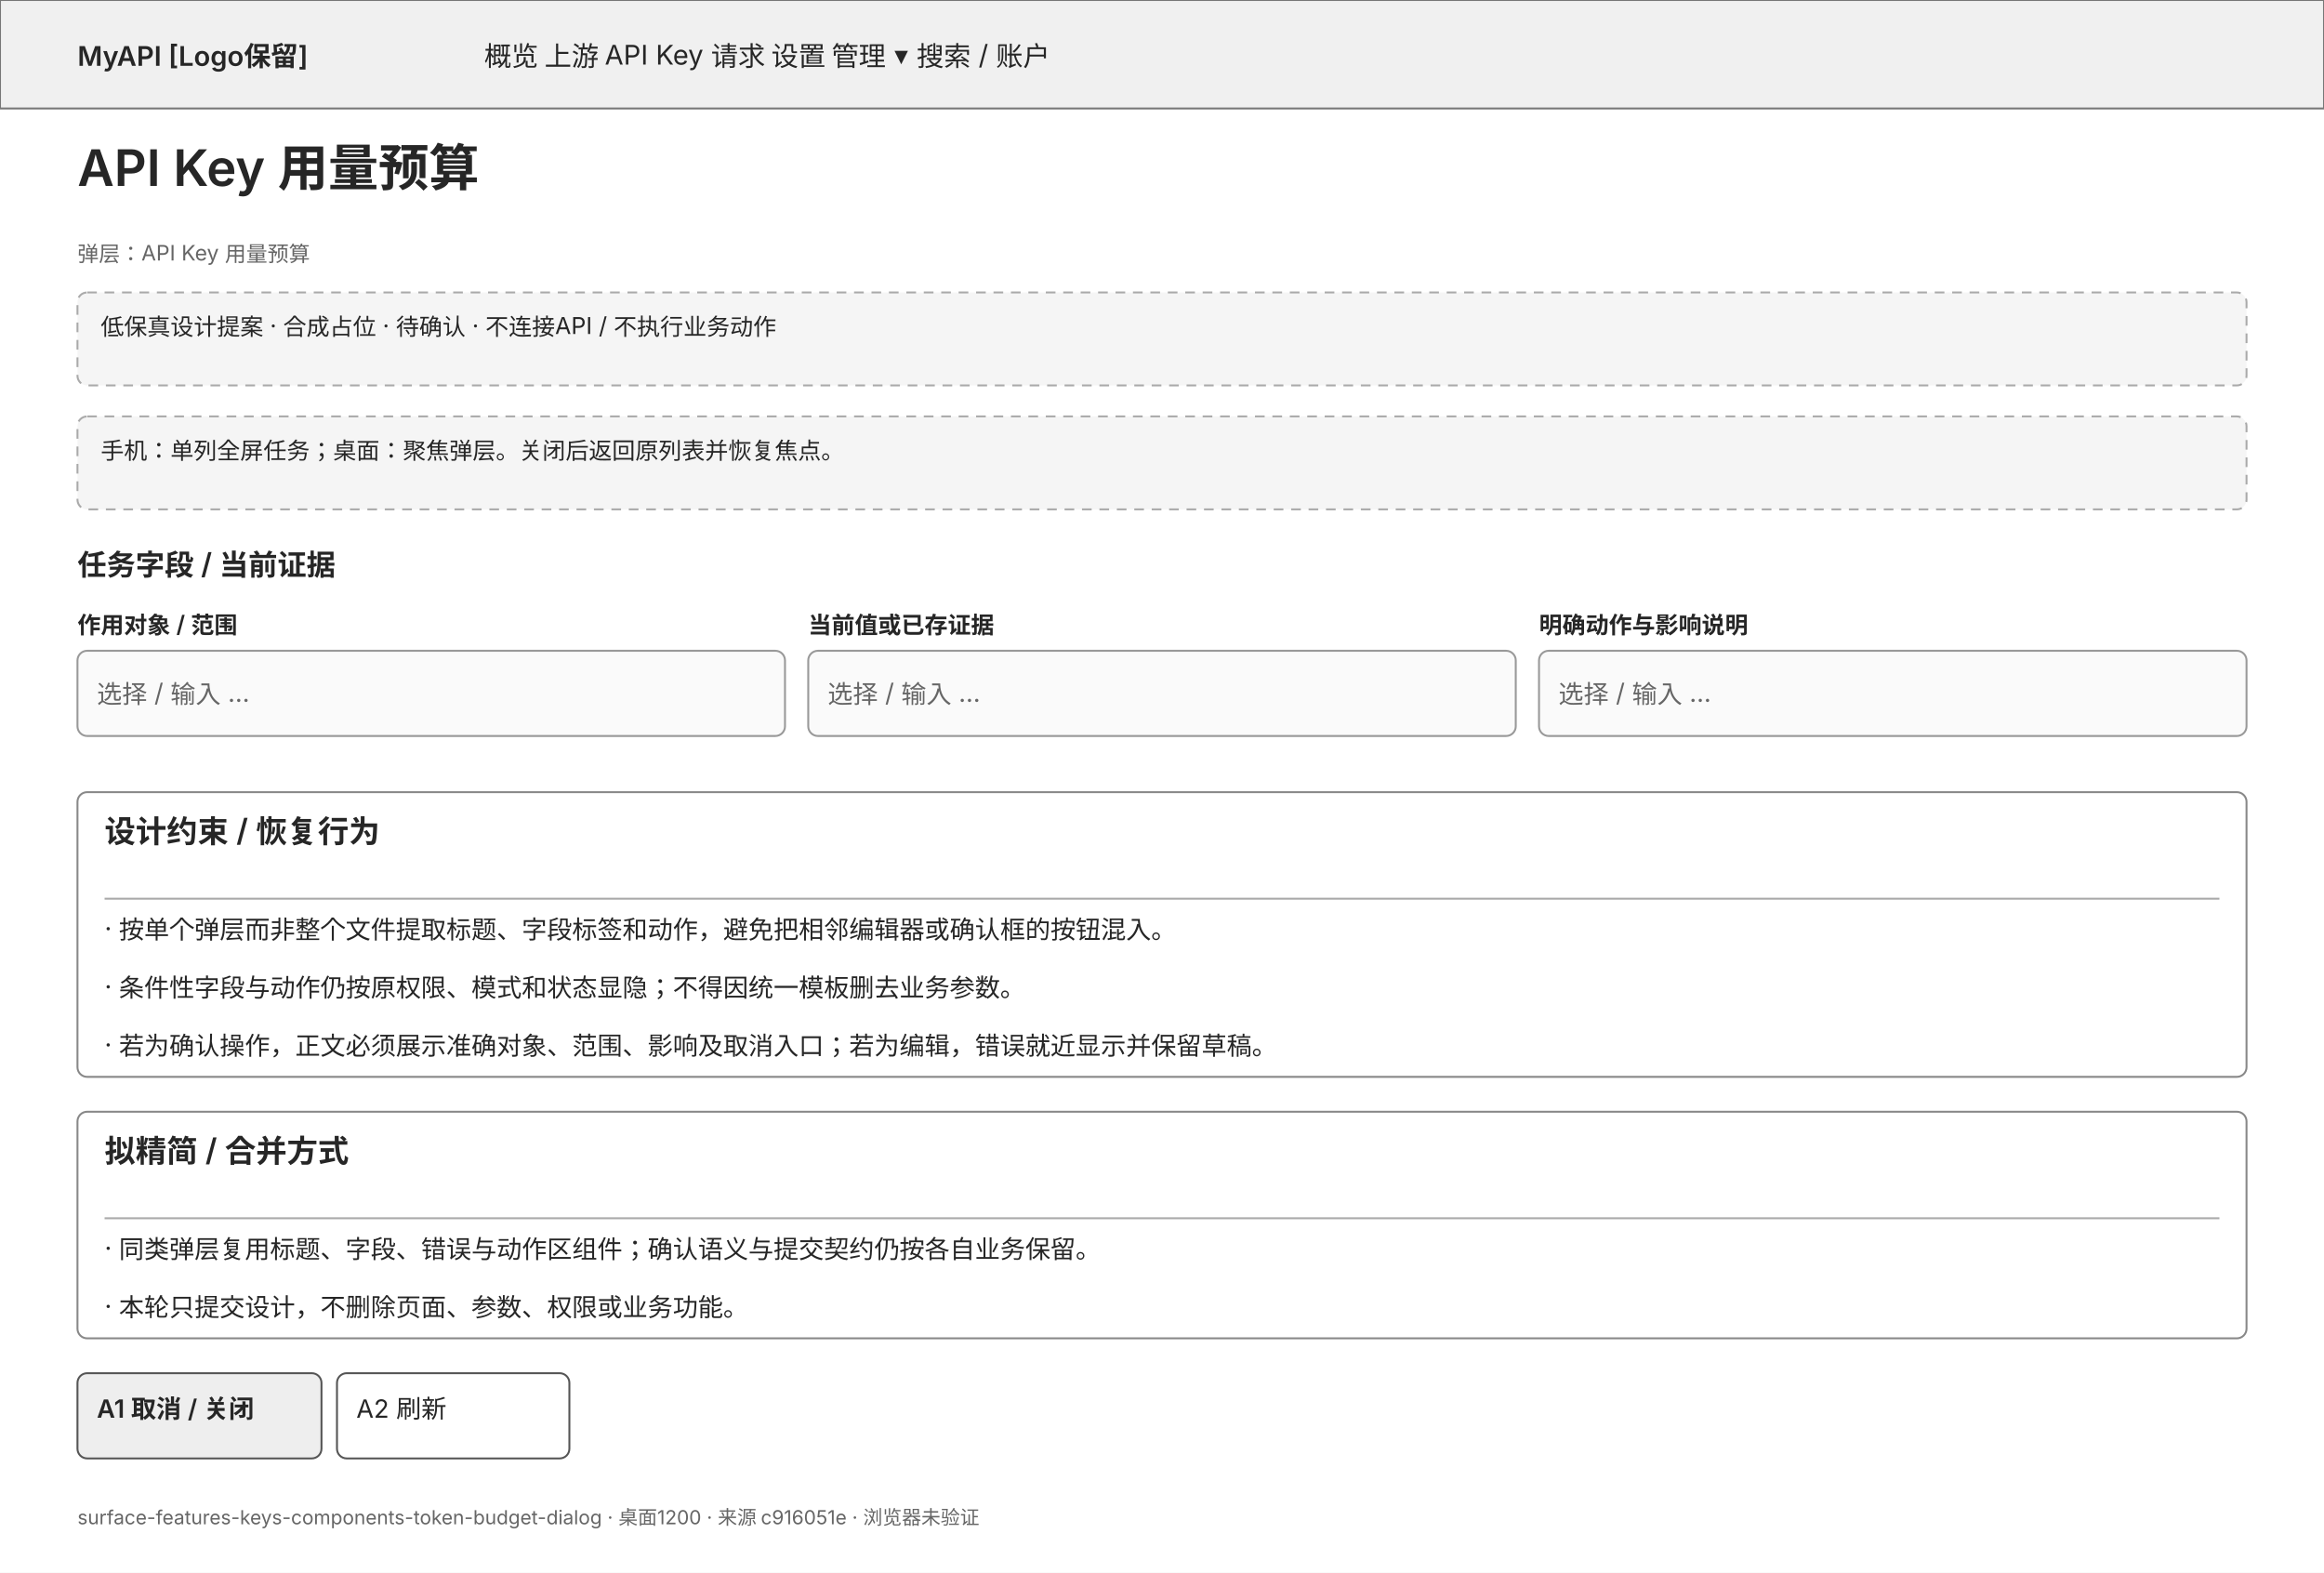
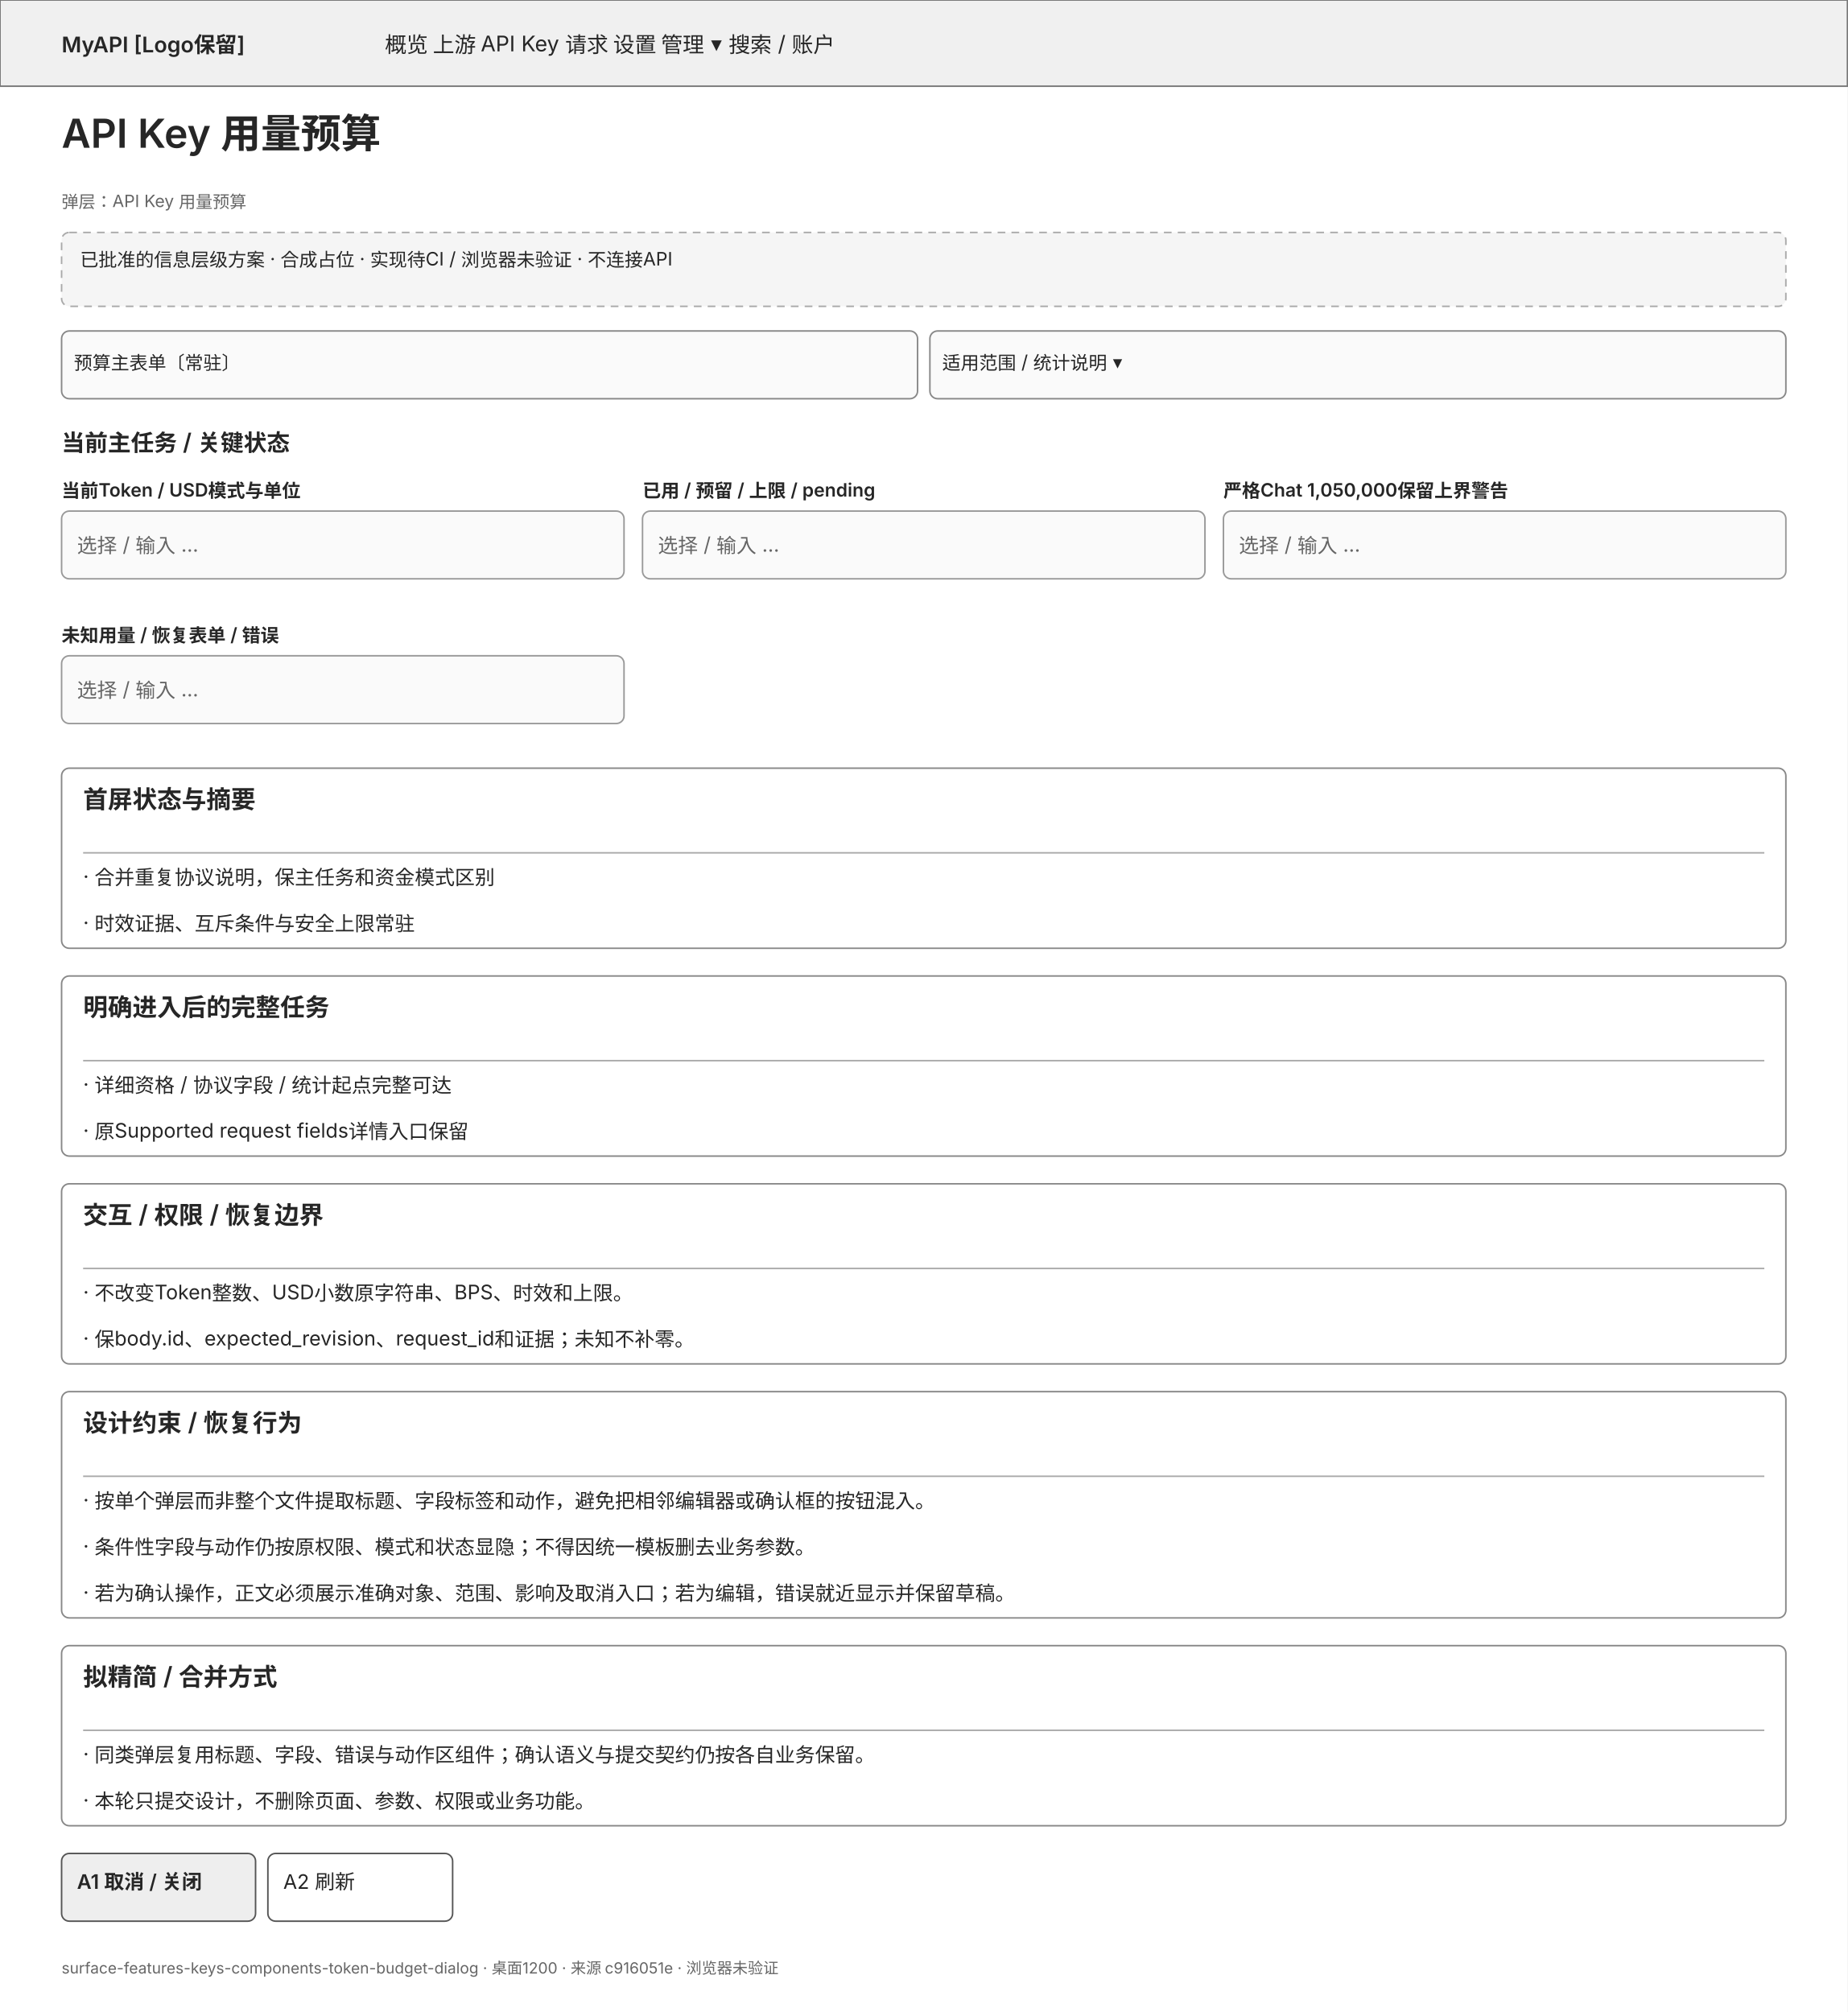
- <svg xmlns="http://www.w3.org/2000/svg" width="1200" height="812" viewBox="0 0 1200 812" role="img" aria-labelledby="title desc">
+ <svg xmlns="http://www.w3.org/2000/svg" width="1200" height="1307" viewBox="0 0 1200 1307" role="img" aria-labelledby="title desc">
  <rect width="100%" height="100%" fill="#ffffff" />
  <g font-family="system-ui, -apple-system, BlinkMacSystemFont, sans-serif">
    <rect x="0" y="0" width="1200" height="56" rx="0" fill="#f0f0f0" stroke="#777777" />
    <text x="40" y="34" font-size="14" font-weight="600" fill="#262626">MyAPI  [Logo保留]</text>
    <text x="250" y="34" font-size="14" font-weight="normal" fill="#262626">概览    上游    API Key    请求    设置    管理 ▾       搜索 / 账户</text>
    <text x="40" y="96" font-size="26" font-weight="600" fill="#262626">API Key 用量预算</text>
    <text x="40" y="135" font-size="11" font-weight="normal" fill="#666666">弹层：API Key 用量预算</text>
    <rect x="40" y="151" width="1120" height="48" rx="5" fill="#f5f5f5" stroke="#aaaaaa" stroke-dasharray="5 4" />
-     <text x="52" y="173" font-size="12" font-weight="normal" fill="#262626">低保真设计提案 · 合成占位 · 待确认 · 不连接API / 不执行业务动作</text>
-     <rect x="40" y="215" width="1120" height="48" rx="5" fill="#f5f5f5" stroke="#aaaaaa" stroke-dasharray="5 4" />
-     <text x="52" y="237" font-size="12" font-weight="normal" fill="#262626">手机：单列全屏任务；桌面：聚焦弹层。关闭后返回原列表并恢复焦点。</text>
-     <text x="40" y="297" font-size="15" font-weight="600" fill="#262626">任务字段 / 当前证据</text>
-     <text x="40.0" y="327" font-size="12" font-weight="600" fill="#262626">作用对象 / 范围</text>
-     <rect x="40.0" y="336" width="365.333" height="44" rx="5" fill="#fafafa" stroke="#999999" />
-     <text x="50.0" y="363" font-size="13" font-weight="normal" fill="#666666">选择 / 输入 …</text>
-     <text x="417.333" y="327" font-size="12" font-weight="600" fill="#262626">当前值或已存证据</text>
-     <rect x="417.333" y="336" width="365.333" height="44" rx="5" fill="#fafafa" stroke="#999999" />
-     <text x="427.333" y="363" font-size="13" font-weight="normal" fill="#666666">选择 / 输入 …</text>
-     <text x="794.667" y="327" font-size="12" font-weight="600" fill="#262626">明确动作与影响说明</text>
-     <rect x="794.667" y="336" width="365.333" height="44" rx="5" fill="#fafafa" stroke="#999999" />
-     <text x="804.667" y="363" font-size="13" font-weight="normal" fill="#666666">选择 / 输入 …</text>
-     <rect x="40" y="409" width="1120" height="147" rx="5" fill="#ffffff" stroke="#888888" />
-     <text x="54" y="435" font-size="16" font-weight="600" fill="#262626">设计约束 / 恢复行为</text>
-     <line x1="54" y1="464" x2="1146" y2="464" stroke="#aaaaaa" />
-     <text x="54" y="484" font-size="13" font-weight="normal" fill="#262626">· 按单个弹层而非整个文件提取标题、字段标签和动作，避免把相邻编辑器或确认框的按钮混入。</text>
-     <text x="54" y="514" font-size="13" font-weight="normal" fill="#262626">· 条件性字段与动作仍按原权限、模式和状态显隐；不得因统一模板删去业务参数。</text>
-     <text x="54" y="544" font-size="13" font-weight="normal" fill="#262626">· 若为确认操作，正文必须展示准确对象、范围、影响及取消入口；若为编辑，错误就近显示并保留草稿。</text>
-     <rect x="40" y="574" width="1120" height="117" rx="5" fill="#ffffff" stroke="#888888" />
-     <text x="54" y="600" font-size="16" font-weight="600" fill="#262626">拟精简 / 合并方式</text>
-     <line x1="54" y1="629" x2="1146" y2="629" stroke="#aaaaaa" />
-     <text x="54" y="649" font-size="13" font-weight="normal" fill="#262626">· 同类弹层复用标题、字段、错误与动作区组件；确认语义与提交契约仍按各自业务保留。</text>
-     <text x="54" y="679" font-size="13" font-weight="normal" fill="#262626">· 本轮只提交设计，不删除页面、参数、权限或业务功能。</text>
-     <rect x="40" y="709" width="126" height="44" rx="5" fill="#eeeeee" stroke="#555555" />
-     <text x="50" y="732" font-size="13" font-weight="600" fill="#262626">A1 取消 / 关闭</text>
-     <rect x="174" y="709" width="120" height="44" rx="5" fill="#ffffff" stroke="#555555" />
-     <text x="184" y="732" font-size="13" font-weight="normal" fill="#262626">A2 刷新</text>
-     <text x="40" y="787" font-size="10" font-weight="normal" fill="#666666">surface-features-keys-components-token-budget-dialog · 桌面1200 · 来源 c916051e · 浏览器未验证</text>
+     <text x="52" y="173" font-size="12" font-weight="normal" fill="#262626">已批准的信息层级方案 · 合成占位 · 实现待CI / 浏览器未验证 · 不连接API</text>
+     <rect x="40.0" y="215" width="556.0" height="44" rx="5" fill="#fafafa" stroke="#888888" />
+     <text x="48.0" y="240" font-size="12" font-weight="normal" fill="#262626">预算主表单〔常驻〕</text>
+     <rect x="604.0" y="215" width="556.0" height="44" rx="5" fill="#fafafa" stroke="#888888" />
+     <text x="612.0" y="240" font-size="12" font-weight="normal" fill="#262626">适用范围 / 统计说明 ▾</text>
+     <text x="40" y="293" font-size="15" font-weight="600" fill="#262626">当前主任务 / 关键状态</text>
+     <text x="40.0" y="323" font-size="12" font-weight="600" fill="#262626">当前Token / USD模式与单位</text>
+     <rect x="40.0" y="332" width="365.333" height="44" rx="5" fill="#fafafa" stroke="#999999" />
+     <text x="50.0" y="359" font-size="13" font-weight="normal" fill="#666666">选择 / 输入 …</text>
+     <text x="417.333" y="323" font-size="12" font-weight="600" fill="#262626">已用 / 预留 / 上限 / pending</text>
+     <rect x="417.333" y="332" width="365.333" height="44" rx="5" fill="#fafafa" stroke="#999999" />
+     <text x="427.333" y="359" font-size="13" font-weight="normal" fill="#666666">选择 / 输入 …</text>
+     <text x="794.667" y="323" font-size="12" font-weight="600" fill="#262626">严格Chat 1,050,000保留上界警告</text>
+     <rect x="794.667" y="332" width="365.333" height="44" rx="5" fill="#fafafa" stroke="#999999" />
+     <text x="804.667" y="359" font-size="13" font-weight="normal" fill="#666666">选择 / 输入 …</text>
+     <text x="40.0" y="417" font-size="12" font-weight="600" fill="#262626">未知用量 / 恢复表单 / 错误</text>
+     <rect x="40.0" y="426" width="365.333" height="44" rx="5" fill="#fafafa" stroke="#999999" />
+     <text x="50.0" y="453" font-size="13" font-weight="normal" fill="#666666">选择 / 输入 …</text>
+     <rect x="40" y="499" width="1120" height="117" rx="5" fill="#ffffff" stroke="#888888" />
+     <text x="54" y="525" font-size="16" font-weight="600" fill="#262626">首屏状态与摘要</text>
+     <line x1="54" y1="554" x2="1146" y2="554" stroke="#aaaaaa" />
+     <text x="54" y="574" font-size="13" font-weight="normal" fill="#262626">· 合并重复协议说明，保主任务和资金模式区别</text>
+     <text x="54" y="604" font-size="13" font-weight="normal" fill="#262626">· 时效证据、互斥条件与安全上限常驻</text>
+     <rect x="40" y="634" width="1120" height="117" rx="5" fill="#ffffff" stroke="#888888" />
+     <text x="54" y="660" font-size="16" font-weight="600" fill="#262626">明确进入后的完整任务</text>
+     <line x1="54" y1="689" x2="1146" y2="689" stroke="#aaaaaa" />
+     <text x="54" y="709" font-size="13" font-weight="normal" fill="#262626">· 详细资格 / 协议字段 / 统计起点完整可达</text>
+     <text x="54" y="739" font-size="13" font-weight="normal" fill="#262626">· 原Supported request fields详情入口保留</text>
+     <rect x="40" y="769" width="1120" height="117" rx="5" fill="#ffffff" stroke="#888888" />
+     <text x="54" y="795" font-size="16" font-weight="600" fill="#262626">交互 / 权限 / 恢复边界</text>
+     <line x1="54" y1="824" x2="1146" y2="824" stroke="#aaaaaa" />
+     <text x="54" y="844" font-size="13" font-weight="normal" fill="#262626">· 不改变Token整数、USD小数原字符串、BPS、时效和上限。</text>
+     <text x="54" y="874" font-size="13" font-weight="normal" fill="#262626">· 保body.id、expected_revision、request_id和证据；未知不补零。</text>
+     <rect x="40" y="904" width="1120" height="147" rx="5" fill="#ffffff" stroke="#888888" />
+     <text x="54" y="930" font-size="16" font-weight="600" fill="#262626">设计约束 / 恢复行为</text>
+     <line x1="54" y1="959" x2="1146" y2="959" stroke="#aaaaaa" />
+     <text x="54" y="979" font-size="13" font-weight="normal" fill="#262626">· 按单个弹层而非整个文件提取标题、字段标签和动作，避免把相邻编辑器或确认框的按钮混入。</text>
+     <text x="54" y="1009" font-size="13" font-weight="normal" fill="#262626">· 条件性字段与动作仍按原权限、模式和状态显隐；不得因统一模板删去业务参数。</text>
+     <text x="54" y="1039" font-size="13" font-weight="normal" fill="#262626">· 若为确认操作，正文必须展示准确对象、范围、影响及取消入口；若为编辑，错误就近显示并保留草稿。</text>
+     <rect x="40" y="1069" width="1120" height="117" rx="5" fill="#ffffff" stroke="#888888" />
+     <text x="54" y="1095" font-size="16" font-weight="600" fill="#262626">拟精简 / 合并方式</text>
+     <line x1="54" y1="1124" x2="1146" y2="1124" stroke="#aaaaaa" />
+     <text x="54" y="1144" font-size="13" font-weight="normal" fill="#262626">· 同类弹层复用标题、字段、错误与动作区组件；确认语义与提交契约仍按各自业务保留。</text>
+     <text x="54" y="1174" font-size="13" font-weight="normal" fill="#262626">· 本轮只提交设计，不删除页面、参数、权限或业务功能。</text>
+     <rect x="40" y="1204" width="126" height="44" rx="5" fill="#eeeeee" stroke="#555555" />
+     <text x="50" y="1227" font-size="13" font-weight="600" fill="#262626">A1 取消 / 关闭</text>
+     <rect x="174" y="1204" width="120" height="44" rx="5" fill="#ffffff" stroke="#555555" />
+     <text x="184" y="1227" font-size="13" font-weight="normal" fill="#262626">A2 刷新</text>
+     <text x="40" y="1282" font-size="10" font-weight="normal" fill="#666666">surface-features-keys-components-token-budget-dialog · 桌面1200 · 来源 c916051e · 浏览器未验证</text>
  </g>
</svg>
